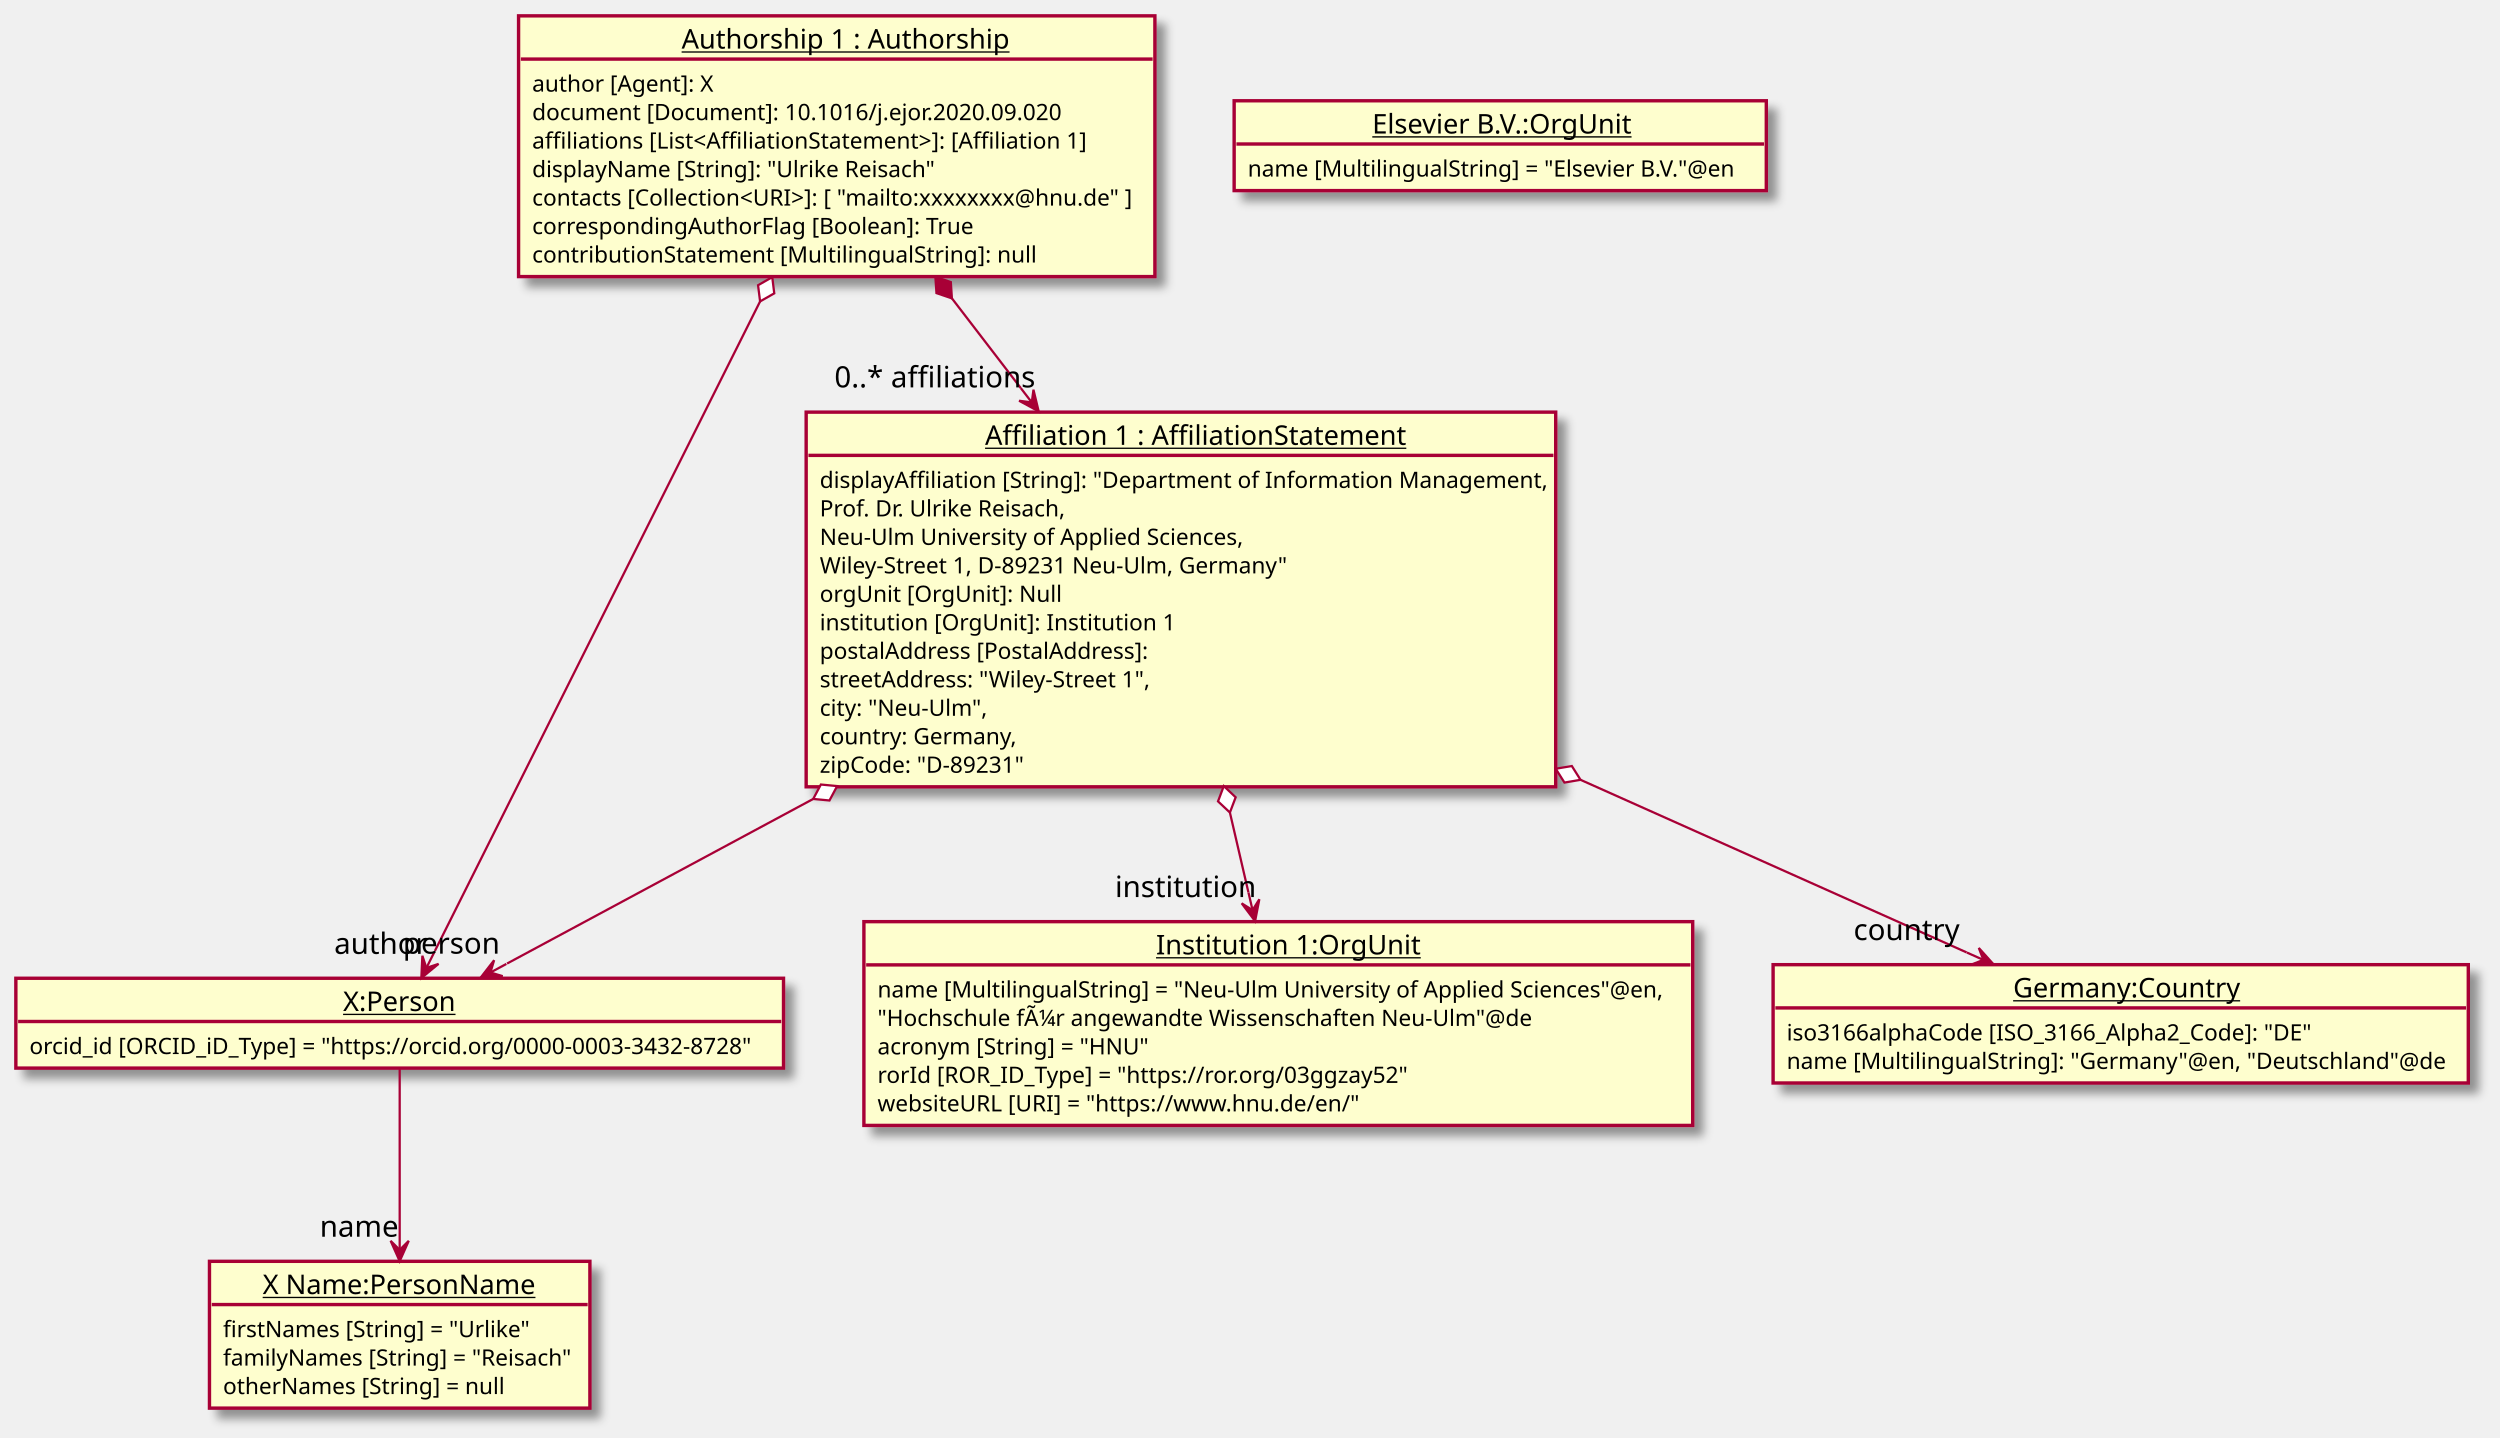
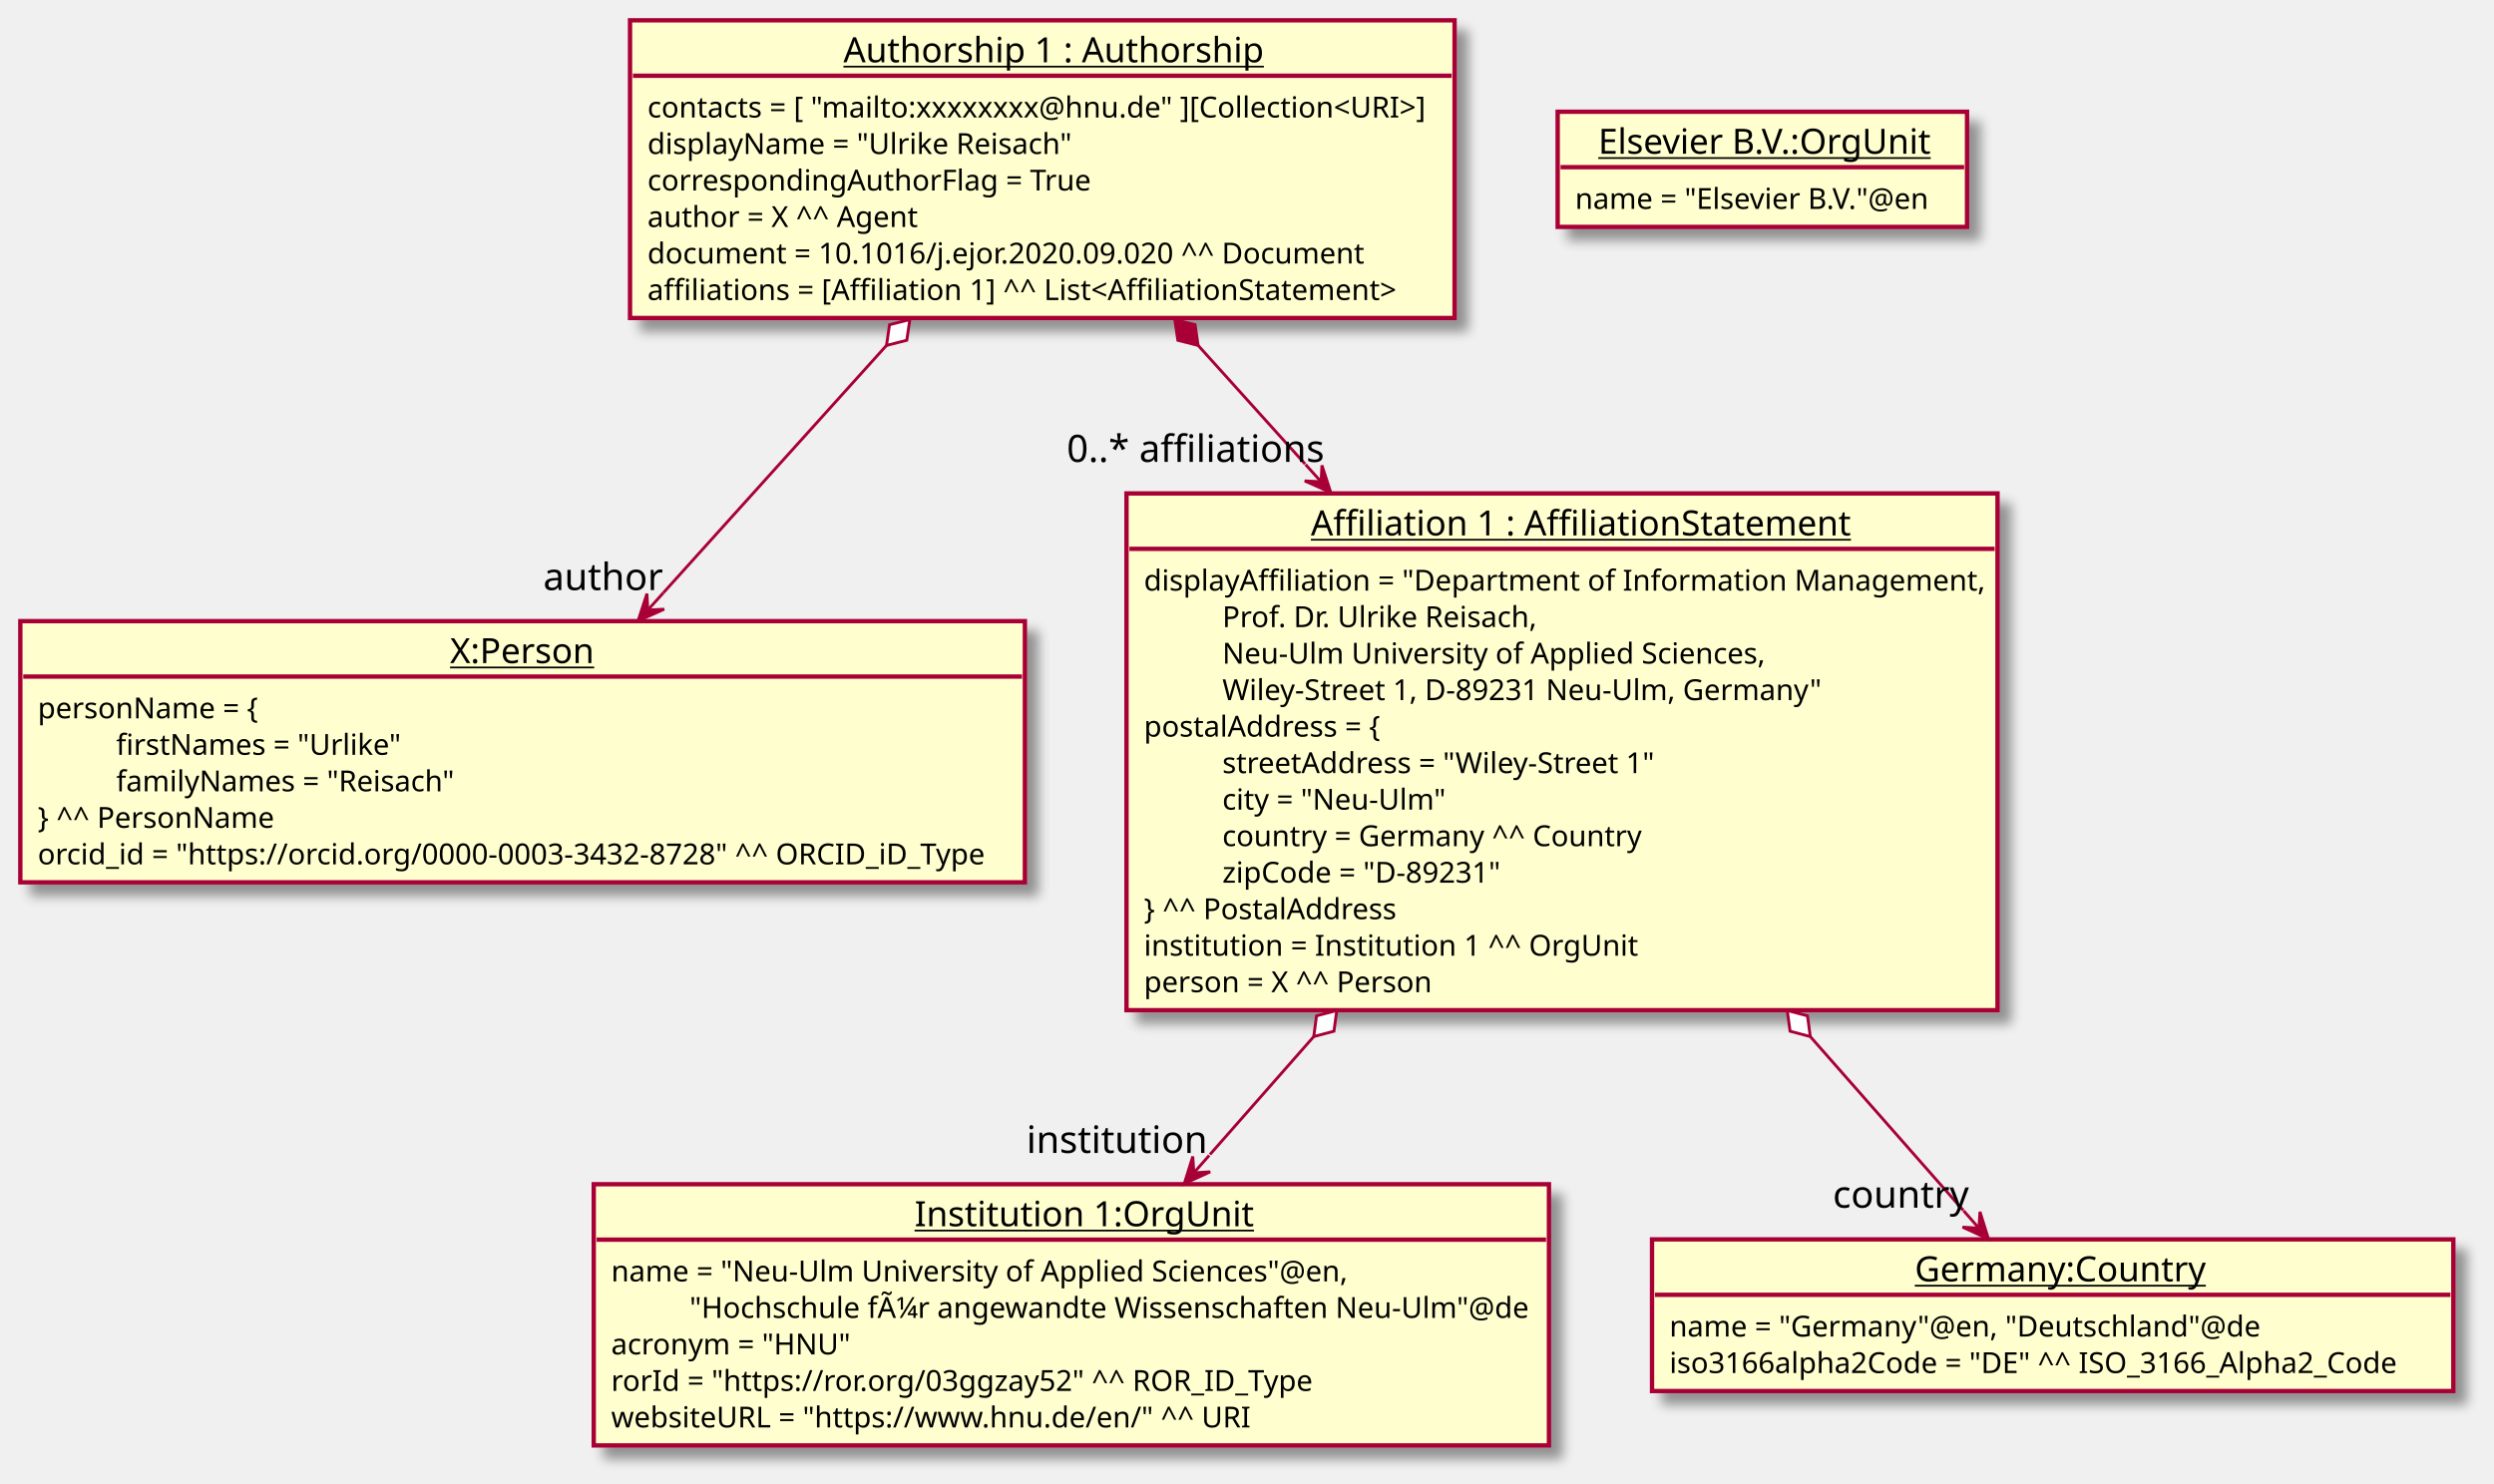
- <svg xmlns="http://www.w3.org/2000/svg" contentScriptType="application/ecmascript" contentStyleType="text/css" height="635px" preserveAspectRatio="none" style="width:1104px;height:635px;background:#FFFFFF;" version="1.1" viewBox="0 0 1104 635" width="1104px" zoomAndPan="magnify">
+ <svg xmlns="http://www.w3.org/2000/svg" contentScriptType="application/ecmascript" contentStyleType="text/css" height="511px" preserveAspectRatio="none" style="width:859px;height:511px;background:#FFFFFF;" version="1.1" viewBox="0 0 859 511" width="859px" zoomAndPan="magnify">
  <defs>
-     <filter height="300%" id="f10zd3r8n8tyim" width="300%" x="-1" y="-1">
+     <filter height="300%" id="f5yv22upbhza" width="300%" x="-1" y="-1">
      <feGaussianBlur result="blurOut" stdDeviation="2.0" />
      <feColorMatrix in="blurOut" result="blurOut2" type="matrix" values="0 0 0 0 0 0 0 0 0 0 0 0 0 0 0 0 0 0 .4 0" />
      <feOffset dx="4.0" dy="4.0" in="blurOut2" result="blurOut3" />
      <feBlend in="SourceGraphic" in2="blurOut3" mode="normal" />
    </filter>
  </defs>
  <g>
-     <rect fill="#FEFECE" filter="url(#f10zd3r8n8tyim)" height="39.672" style="stroke:#A80036;stroke-width:1.5;" width="339" x="7" y="432" />
-     <text fill="#000000" font-family="sans-serif" font-size="12" lengthAdjust="spacing" text-decoration="underline" textLength="50" x="151.5" y="446.457">X:Person</text>
-     <line style="stroke:#A80036;stroke-width:1.5;" x1="8" x2="345" y1="451.094" y2="451.094" />
-     <text fill="#000000" font-family="sans-serif" font-size="10" lengthAdjust="spacing" textLength="327" x="13" y="465.475">orcid_id [ORCID_iD_Type] = "https://orcid.org/0000-0003-3432-8728"</text>
-     <rect fill="#FEFECE" filter="url(#f10zd3r8n8tyim)" height="64.828" style="stroke:#A80036;stroke-width:1.5;" width="168" x="92.5" y="557" />
-     <text fill="#000000" font-family="sans-serif" font-size="12" lengthAdjust="spacing" text-decoration="underline" textLength="121" x="116" y="571.457">X Name:PersonName</text>
-     <line style="stroke:#A80036;stroke-width:1.5;" x1="93.5" x2="259.5" y1="576.094" y2="576.094" />
-     <text fill="#000000" font-family="sans-serif" font-size="10" lengthAdjust="spacing" textLength="131" x="98.5" y="590.475">firstNames [String] = "Urlike"</text>
-     <text fill="#000000" font-family="sans-serif" font-size="10" lengthAdjust="spacing" textLength="156" x="98.5" y="603.053">familyNames [String] = "Reisach"</text>
-     <text fill="#000000" font-family="sans-serif" font-size="10" lengthAdjust="spacing" textLength="123" x="98.5" y="615.631">otherNames [String] = null</text>
-     <rect fill="#FEFECE" filter="url(#f10zd3r8n8tyim)" height="89.984" style="stroke:#A80036;stroke-width:1.5;" width="366" x="381.5" y="407" />
-     <text fill="#000000" font-family="sans-serif" font-size="12" lengthAdjust="spacing" text-decoration="underline" textLength="108" x="510.5" y="421.457">Institution 1:OrgUnit</text>
-     <line style="stroke:#A80036;stroke-width:1.5;" x1="382.5" x2="746.5" y1="426.094" y2="426.094" />
-     <text fill="#000000" font-family="sans-serif" font-size="10" lengthAdjust="spacing" textLength="354" x="387.5" y="440.475">name [MultilingualString] = "Neu-Ulm University of Applied Sciences"@en,</text>
-     <text fill="#000000" font-family="sans-serif" font-size="10" lengthAdjust="spacing" textLength="290" x="387.5" y="453.053">"Hochschule fÃ¼r angewandte Wissenschaften Neu-Ulm"@de</text>
-     <text fill="#000000" font-family="sans-serif" font-size="10" lengthAdjust="spacing" textLength="119" x="387.5" y="465.631">acronym [String] = "HNU"</text>
-     <text fill="#000000" font-family="sans-serif" font-size="10" lengthAdjust="spacing" textLength="234" x="387.5" y="478.209">rorId [ROR_ID_Type] = "https://ror.org/03ggzay52"</text>
-     <text fill="#000000" font-family="sans-serif" font-size="10" lengthAdjust="spacing" textLength="207" x="387.5" y="490.787">websiteURL [URI] = "https://www.hnu.de/en/"</text>
-     <rect fill="#FEFECE" filter="url(#f10zd3r8n8tyim)" height="52.25" style="stroke:#A80036;stroke-width:1.5;" width="307" x="783" y="426" />
-     <text fill="#000000" font-family="sans-serif" font-size="12" lengthAdjust="spacing" text-decoration="underline" textLength="95" x="889" y="440.457">Germany:Country</text>
-     <line style="stroke:#A80036;stroke-width:1.5;" x1="784" x2="1089" y1="445.094" y2="445.094" />
-     <text fill="#000000" font-family="sans-serif" font-size="10" lengthAdjust="spacing" textLength="245" x="789" y="459.475">iso3166alphaCode [ISO_3166_Alpha2_Code]: "DE"</text>
-     <text fill="#000000" font-family="sans-serif" font-size="10" lengthAdjust="spacing" textLength="295" x="789" y="472.053">name [MultilingualString]: "Germany"@en, "Deutschland"@de</text>
-     <rect fill="#FEFECE" filter="url(#f10zd3r8n8tyim)" height="39.672" style="stroke:#A80036;stroke-width:1.5;" width="235" x="545" y="44.5" />
-     <text fill="#000000" font-family="sans-serif" font-size="12" lengthAdjust="spacing" text-decoration="underline" textLength="113" x="606" y="58.957">Elsevier B.V.:OrgUnit</text>
-     <line style="stroke:#A80036;stroke-width:1.5;" x1="546" x2="779" y1="63.594" y2="63.594" />
-     <text fill="#000000" font-family="sans-serif" font-size="10" lengthAdjust="spacing" textLength="223" x="551" y="77.975">name [MultilingualString] = "Elsevier B.V."@en</text>
-     <rect fill="#FEFECE" filter="url(#f10zd3r8n8tyim)" height="165.453" style="stroke:#A80036;stroke-width:1.5;" width="331" x="356" y="182" />
-     <text fill="#000000" font-family="sans-serif" font-size="12" lengthAdjust="spacing" text-decoration="underline" textLength="173" x="435" y="196.457">Affiliation 1 : AffiliationStatement</text>
-     <line style="stroke:#A80036;stroke-width:1.5;" x1="357" x2="686" y1="201.094" y2="201.094" />
-     <text fill="#000000" font-family="sans-serif" font-size="10" lengthAdjust="spacing" textLength="319" x="362" y="215.475">displayAffiliation [String]: "Department of Information Management,</text>
-     <text fill="#000000" font-family="sans-serif" font-size="10" lengthAdjust="spacing" textLength="111" x="362" y="228.053">Prof. Dr. Ulrike Reisach,</text>
-     <text fill="#000000" font-family="sans-serif" font-size="10" lengthAdjust="spacing" textLength="191" x="362" y="240.631">Neu-Ulm University of Applied Sciences,</text>
-     <text fill="#000000" font-family="sans-serif" font-size="10" lengthAdjust="spacing" textLength="209" x="362" y="253.209">Wiley-Street 1, D-89231 Neu-Ulm, Germany"</text>
-     <text fill="#000000" font-family="sans-serif" font-size="10" lengthAdjust="spacing" textLength="104" x="362" y="265.787">orgUnit [OrgUnit]: Null</text>
-     <text fill="#000000" font-family="sans-serif" font-size="10" lengthAdjust="spacing" textLength="152" x="362" y="278.365">institution [OrgUnit]: Institution 1</text>
-     <text fill="#000000" font-family="sans-serif" font-size="10" lengthAdjust="spacing" textLength="141" x="362" y="290.943">postalAddress [PostalAddress]:</text>
-     <text fill="#000000" font-family="sans-serif" font-size="10" lengthAdjust="spacing" textLength="144" x="362" y="303.522">streetAddress: "Wiley-Street 1",</text>
-     <text fill="#000000" font-family="sans-serif" font-size="10" lengthAdjust="spacing" textLength="75" x="362" y="316.1">city: "Neu-Ulm",</text>
-     <text fill="#000000" font-family="sans-serif" font-size="10" lengthAdjust="spacing" textLength="87" x="362" y="328.678">country: Germany,</text>
-     <text fill="#000000" font-family="sans-serif" font-size="10" lengthAdjust="spacing" textLength="93" x="362" y="341.256">zipCode: "D-89231"</text>
-     <rect fill="#FEFECE" filter="url(#f10zd3r8n8tyim)" height="115.141" style="stroke:#A80036;stroke-width:1.5;" width="281" x="229" y="7" />
-     <text fill="#000000" font-family="sans-serif" font-size="12" lengthAdjust="spacing" text-decoration="underline" textLength="137" x="301" y="21.457">Authorship 1 : Authorship</text>
-     <line style="stroke:#A80036;stroke-width:1.5;" x1="230" x2="509" y1="26.094" y2="26.094" />
-     <text fill="#000000" font-family="sans-serif" font-size="10" lengthAdjust="spacing" textLength="80" x="235" y="40.475">author [Agent]: X</text>
-     <text fill="#000000" font-family="sans-serif" font-size="10" lengthAdjust="spacing" textLength="241" x="235" y="53.053">document [Document]: 10.1016/j.ejor.2020.09.020</text>
-     <text fill="#000000" font-family="sans-serif" font-size="10" lengthAdjust="spacing" textLength="248" x="235" y="65.631">affiliations [List&lt;AffiliationStatement&gt;]: [Affiliation 1]</text>
-     <text fill="#000000" font-family="sans-serif" font-size="10" lengthAdjust="spacing" textLength="179" x="235" y="78.209">displayName [String]: "Ulrike Reisach"</text>
-     <text fill="#000000" font-family="sans-serif" font-size="10" lengthAdjust="spacing" textLength="269" x="235" y="90.787">contacts [Collection&lt;URI&gt;]: [ "mailto:xxxxxxxx@hnu.de" ]</text>
-     <text fill="#000000" font-family="sans-serif" font-size="10" lengthAdjust="spacing" textLength="196" x="235" y="103.365">correspondingAuthorFlag [Boolean]: True</text>
-     <text fill="#000000" font-family="sans-serif" font-size="10" lengthAdjust="spacing" textLength="224" x="235" y="115.943">contributionStatement [MultilingualString]: null</text>
-     <path codeLine="11" d="M176.5,472.13 C176.5,492.78 176.5,526.18 176.5,551.91 " fill="none" id="X-to-XName" style="stroke:#A80036;stroke-width:1.0;" />
-     <polygon fill="#A80036" points="176.5,556.95,180.5,547.95,176.5,551.95,172.5,547.95,176.5,556.95" style="stroke:#A80036;stroke-width:1.0;" />
-     <text fill="#000000" font-family="sans-serif" font-size="13" lengthAdjust="spacing" textLength="32" x="141.2" y="546.136">name</text>
-     <path codeLine="53" d="M335.653,133.113 C335.653,133.113 222.97,358.18 192.04,419.95 " fill="none" id="Aut1-X" style="stroke:#A80036;stroke-width:1.0;" />
-     <polygon fill="#A80036" points="186.06,431.9,193.669,425.647,188.3,427.43,186.517,422.062,186.06,431.9" style="stroke:#A80036;stroke-width:1.0;" />
-     <line style="stroke:#A80036;stroke-width:1.0;" x1="188.3" x2="191.88" y1="427.43" y2="420.28" />
-     <polygon fill="#FFFFFF" points="341.02,122.38,334.759,125.958,335.653,133.113,341.914,129.535,341.02,122.38" style="stroke:#A80036;stroke-width:1.0;" />
-     <text fill="#000000" font-family="sans-serif" font-size="13" lengthAdjust="spacing" textLength="36" x="147.581" y="421.241">author</text>
-     <path codeLine="54" d="M543.125,358.821 C543.125,358.821 548.8,383.29 551.3,394.06 " fill="none" id="Aff1-Ins1" style="stroke:#A80036;stroke-width:1.0;" />
-     <polygon fill="#A80036" points="554.25,406.78,556.121,397.11,553.124,401.908,548.326,398.912,554.25,406.78" style="stroke:#A80036;stroke-width:1.0;" />
-     <line style="stroke:#A80036;stroke-width:1.0;" x1="553.124" x2="551.315" y1="401.908" y2="394.115" />
-     <polygon fill="#FFFFFF" points="540.42,347.13,537.875,353.877,543.125,358.821,545.67,352.074,540.42,347.13" style="stroke:#A80036;stroke-width:1.0;" />
-     <text fill="#000000" font-family="sans-serif" font-size="13" lengthAdjust="spacing" textLength="56" x="492.393" y="396.154">institution</text>
-     <path codeLine="55" d="M359.11,352.811 C359.11,352.811 259,406.64 223.92,425.5 " fill="none" id="Aff1-X" style="stroke:#A80036;stroke-width:1.0;" />
-     <polygon fill="#A80036" points="212.17,431.82,221.991,431.078,216.573,429.451,218.2,424.033,212.17,431.82" style="stroke:#A80036;stroke-width:1.0;" />
-     <line style="stroke:#A80036;stroke-width:1.0;" x1="216.573" x2="223.615" y1="429.451" y2="425.665" />
-     <polygon fill="#FFFFFF" points="369.68,347.13,362.501,346.447,359.11,352.811,366.288,353.494,369.68,347.13" style="stroke:#A80036;stroke-width:1.0;" />
-     <text fill="#000000" font-family="sans-serif" font-size="13" lengthAdjust="spacing" textLength="39" x="177.92" y="421.137">person</text>
-     <path codeLine="56" d="M697.968,344.372 C697.968,344.372 822.33,399.97 868.48,420.6 " fill="none" id="Aff1-Ger" style="stroke:#A80036;stroke-width:1.0;" />
-     <polygon fill="#A80036" points="880.43,425.94,873.842,418.618,875.864,423.902,870.581,425.923,880.43,425.94" style="stroke:#A80036;stroke-width:1.0;" />
-     <line style="stroke:#A80036;stroke-width:1.0;" x1="875.864" x2="868.565" y1="423.902" y2="420.635" />
-     <polygon fill="#FFFFFF" points="687.01,339.48,690.858,345.579,697.968,344.372,694.12,338.274,687.01,339.48" style="stroke:#A80036;stroke-width:1.0;" />
-     <text fill="#000000" font-family="sans-serif" font-size="13" lengthAdjust="spacing" textLength="43" x="818.522" y="415.145">country</text>
-     <path codeLine="57" d="M420.365,131.76 C420.365,131.76 440.8,158.37 450.74,171.33 " fill="none" id="Aut1-Aff1" style="stroke:#A80036;stroke-width:1.0;" />
-     <polygon fill="#A80036" points="458.68,181.67,456.375,172.095,455.636,177.703,450.028,176.965,458.68,181.67" style="stroke:#A80036;stroke-width:1.0;" />
-     <line style="stroke:#A80036;stroke-width:1.0;" x1="455.636" x2="450.76" y1="177.703" y2="171.36" />
-     <polygon fill="#A80036" points="413.06,122.24,413.539,129.435,420.365,131.76,419.886,124.565,413.06,122.24" style="stroke:#A80036;stroke-width:1.0;" />
-     <text fill="#000000" font-family="sans-serif" font-size="13" lengthAdjust="spacing" textLength="81" x="368.478" y="171.071">0..* affiliations</text>
+     <rect fill="#FEFECE" filter="url(#f5yv22upbhza)" height="89.984" style="stroke:#A80036;stroke-width:1.5;" width="346" x="7" y="214" />
+     <text fill="#000000" font-family="sans-serif" font-size="12" lengthAdjust="spacing" text-decoration="underline" textLength="50" x="155" y="228.457">X:Person</text>
+     <line style="stroke:#A80036;stroke-width:1.5;" x1="8" x2="352" y1="233.094" y2="233.094" />
+     <text fill="#000000" font-family="sans-serif" font-size="10" lengthAdjust="spacing" textLength="74" x="13" y="247.475">personName = {</text>
+     <text fill="#000000" font-family="sans-serif" font-size="10" lengthAdjust="spacing" textLength="94" x="40" y="260.053">firstNames = "Urlike"</text>
+     <text fill="#000000" font-family="sans-serif" font-size="10" lengthAdjust="spacing" textLength="119" x="40" y="272.631">familyNames = "Reisach"</text>
+     <text fill="#000000" font-family="sans-serif" font-size="10" lengthAdjust="spacing" textLength="79" x="13" y="285.209">} ^^ PersonName</text>
+     <text fill="#000000" font-family="sans-serif" font-size="10" lengthAdjust="spacing" textLength="334" x="13" y="297.787">orcid_id = "https://orcid.org/0000-0003-3432-8728" ^^ ORCID_iD_Type</text>
+     <rect fill="#FEFECE" filter="url(#f5yv22upbhza)" height="89.984" style="stroke:#A80036;stroke-width:1.5;" width="329" x="204.5" y="408" />
+     <text fill="#000000" font-family="sans-serif" font-size="12" lengthAdjust="spacing" text-decoration="underline" textLength="108" x="315" y="422.457">Institution 1:OrgUnit</text>
+     <line style="stroke:#A80036;stroke-width:1.5;" x1="205.5" x2="532.5" y1="427.094" y2="427.094" />
+     <text fill="#000000" font-family="sans-serif" font-size="10" lengthAdjust="spacing" textLength="260" x="210.5" y="441.475">name = "Neu-Ulm University of Applied Sciences"@en,</text>
+     <text fill="#000000" font-family="sans-serif" font-size="10" lengthAdjust="spacing" textLength="290" x="237.5" y="454.053">"Hochschule fÃ¼r angewandte Wissenschaften Neu-Ulm"@de</text>
+     <text fill="#000000" font-family="sans-serif" font-size="10" lengthAdjust="spacing" textLength="82" x="210.5" y="466.631">acronym = "HNU"</text>
+     <text fill="#000000" font-family="sans-serif" font-size="10" lengthAdjust="spacing" textLength="241" x="210.5" y="479.209">rorId = "https://ror.org/03ggzay52" ^^ ROR_ID_Type</text>
+     <text fill="#000000" font-family="sans-serif" font-size="10" lengthAdjust="spacing" textLength="214" x="210.5" y="491.787">websiteURL = "https://www.hnu.de/en/" ^^ URI</text>
+     <rect fill="#FEFECE" filter="url(#f5yv22upbhza)" height="52.25" style="stroke:#A80036;stroke-width:1.5;" width="276" x="569" y="427" />
+     <text fill="#000000" font-family="sans-serif" font-size="12" lengthAdjust="spacing" text-decoration="underline" textLength="95" x="659.5" y="441.457">Germany:Country</text>
+     <line style="stroke:#A80036;stroke-width:1.5;" x1="570" x2="844" y1="446.094" y2="446.094" />
+     <text fill="#000000" font-family="sans-serif" font-size="10" lengthAdjust="spacing" textLength="207" x="575" y="460.475">name = "Germany"@en, "Deutschland"@de</text>
+     <text fill="#000000" font-family="sans-serif" font-size="10" lengthAdjust="spacing" textLength="264" x="575" y="473.053">iso3166alpha2Code = "DE" ^^ ISO_3166_Alpha2_Code</text>
+     <rect fill="#FEFECE" filter="url(#f5yv22upbhza)" height="39.672" style="stroke:#A80036;stroke-width:1.5;" width="141" x="536.5" y="38.5" />
+     <text fill="#000000" font-family="sans-serif" font-size="12" lengthAdjust="spacing" text-decoration="underline" textLength="113" x="550.5" y="52.957">Elsevier B.V.:OrgUnit</text>
+     <line style="stroke:#A80036;stroke-width:1.5;" x1="537.5" x2="676.5" y1="57.594" y2="57.594" />
+     <text fill="#000000" font-family="sans-serif" font-size="10" lengthAdjust="spacing" textLength="129" x="542.5" y="71.975">name = "Elsevier B.V."@en</text>
+     <rect fill="#FEFECE" filter="url(#f5yv22upbhza)" height="178.031" style="stroke:#A80036;stroke-width:1.5;" width="300" x="388" y="170" />
+     <text fill="#000000" font-family="sans-serif" font-size="12" lengthAdjust="spacing" text-decoration="underline" textLength="173" x="451.5" y="184.457">Affiliation 1 : AffiliationStatement</text>
+     <line style="stroke:#A80036;stroke-width:1.5;" x1="389" x2="687" y1="189.094" y2="189.094" />
+     <text fill="#000000" font-family="sans-serif" font-size="10" lengthAdjust="spacing" textLength="288" x="394" y="203.475">displayAffiliation = "Department of Information Management,</text>
+     <text fill="#000000" font-family="sans-serif" font-size="10" lengthAdjust="spacing" textLength="111" x="421" y="216.053">Prof. Dr. Ulrike Reisach,</text>
+     <text fill="#000000" font-family="sans-serif" font-size="10" lengthAdjust="spacing" textLength="191" x="421" y="228.631">Neu-Ulm University of Applied Sciences,</text>
+     <text fill="#000000" font-family="sans-serif" font-size="10" lengthAdjust="spacing" textLength="209" x="421" y="241.209">Wiley-Street 1, D-89231 Neu-Ulm, Germany"</text>
+     <text fill="#000000" font-family="sans-serif" font-size="10" lengthAdjust="spacing" textLength="79" x="394" y="253.787">postalAddress = {</text>
+     <text fill="#000000" font-family="sans-serif" font-size="10" lengthAdjust="spacing" textLength="147" x="421" y="266.365">streetAddress = "Wiley-Street 1"</text>
+     <text fill="#000000" font-family="sans-serif" font-size="10" lengthAdjust="spacing" textLength="78" x="421" y="278.943">city = "Neu-Ulm"</text>
+     <text fill="#000000" font-family="sans-serif" font-size="10" lengthAdjust="spacing" textLength="142" x="421" y="291.522">country = Germany ^^ Country</text>
+     <text fill="#000000" font-family="sans-serif" font-size="10" lengthAdjust="spacing" textLength="99" x="421" y="304.1">zipCode = "D-89231"</text>
+     <text fill="#000000" font-family="sans-serif" font-size="10" lengthAdjust="spacing" textLength="84" x="394" y="316.678">} ^^ PostalAddress</text>
+     <text fill="#000000" font-family="sans-serif" font-size="10" lengthAdjust="spacing" textLength="165" x="394" y="329.256">institution = Institution 1 ^^ OrgUnit</text>
+     <text fill="#000000" font-family="sans-serif" font-size="10" lengthAdjust="spacing" textLength="98" x="394" y="341.834">person = X ^^ Person</text>
+     <rect fill="#FEFECE" filter="url(#f5yv22upbhza)" height="102.562" style="stroke:#A80036;stroke-width:1.5;" width="284" x="217" y="7" />
+     <text fill="#000000" font-family="sans-serif" font-size="12" lengthAdjust="spacing" text-decoration="underline" textLength="137" x="290.5" y="21.457">Authorship 1 : Authorship</text>
+     <line style="stroke:#A80036;stroke-width:1.5;" x1="218" x2="500" y1="26.094" y2="26.094" />
+     <text fill="#000000" font-family="sans-serif" font-size="10" lengthAdjust="spacing" textLength="272" x="223" y="40.475">contacts = [ "mailto:xxxxxxxx@hnu.de" ][Collection&lt;URI&gt;]</text>
+     <text fill="#000000" font-family="sans-serif" font-size="10" lengthAdjust="spacing" textLength="148" x="223" y="53.053">displayName = "Ulrike Reisach"</text>
+     <text fill="#000000" font-family="sans-serif" font-size="10" lengthAdjust="spacing" textLength="153" x="223" y="65.631">correspondingAuthorFlag = True</text>
+     <text fill="#000000" font-family="sans-serif" font-size="10" lengthAdjust="spacing" textLength="93" x="223" y="78.209">author = X ^^ Agent</text>
+     <text fill="#000000" font-family="sans-serif" font-size="10" lengthAdjust="spacing" textLength="254" x="223" y="90.787">document = 10.1016/j.ejor.2020.09.020 ^^ Document</text>
+     <text fill="#000000" font-family="sans-serif" font-size="10" lengthAdjust="spacing" textLength="261" x="223" y="103.365">affiliations = [Affiliation 1] ^^ List&lt;AffiliationStatement&gt;</text>
+     <path codeLine="49" d="M305.331,119.009 C305.331,119.009 251.92,178.24 228.49,204.22 " fill="none" id="Aut1-X" style="stroke:#A80036;stroke-width:1.0;" />
+     <polygon fill="#A80036" points="219.77,213.9,228.766,209.891,223.117,210.185,222.822,204.536,219.77,213.9" style="stroke:#A80036;stroke-width:1.0;" />
+     <line style="stroke:#A80036;stroke-width:1.0;" x1="223.117" x2="228.47" y1="210.185" y2="204.245" />
+     <polygon fill="#FFFFFF" points="313.37,110.1,306.381,111.875,305.331,119.009,312.32,117.234,313.37,110.1" style="stroke:#A80036;stroke-width:1.0;" />
+     <text fill="#000000" font-family="sans-serif" font-size="13" lengthAdjust="spacing" textLength="36" x="187.103" y="203.292">author</text>
+     <path codeLine="50" d="M452.485,357.132 C452.485,357.132 427.63,385.4 416.75,397.75 " fill="none" id="Aff1-Ins1" style="stroke:#A80036;stroke-width:1.0;" />
+     <polygon fill="#A80036" points="407.88,407.83,416.832,403.723,411.186,404.079,410.83,398.433,407.88,407.83" style="stroke:#A80036;stroke-width:1.0;" />
+     <line style="stroke:#A80036;stroke-width:1.0;" x1="411.186" x2="416.475" y1="404.079" y2="398.07" />
+     <polygon fill="#FFFFFF" points="460.42,348.13,453.452,349.986,452.485,357.132,459.453,355.276,460.42,348.13" style="stroke:#A80036;stroke-width:1.0;" />
+     <text fill="#000000" font-family="sans-serif" font-size="13" lengthAdjust="spacing" textLength="56" x="353.546" y="397.212">institution</text>
+     <path codeLine="51" d="M623.515,357.132 C623.515,357.132 661.41,400.21 676.21,417.01 " fill="none" id="Aff1-Ger" style="stroke:#A80036;stroke-width:1.0;" />
+     <polygon fill="#A80036" points="684.9,426.89,681.957,417.491,681.597,423.136,675.952,422.776,684.9,426.89" style="stroke:#A80036;stroke-width:1.0;" />
+     <line style="stroke:#A80036;stroke-width:1.0;" x1="681.597" x2="676.315" y1="423.136" y2="417.135" />
+     <polygon fill="#FFFFFF" points="615.58,348.13,616.547,355.276,623.515,357.132,622.548,349.986,615.58,348.13" style="stroke:#A80036;stroke-width:1.0;" />
+     <text fill="#000000" font-family="sans-serif" font-size="13" lengthAdjust="spacing" textLength="43" x="631.273" y="416.083">country</text>
+     <path codeLine="52" d="M412.669,119.009 C412.669,119.009 437.28,146.31 449.49,159.85 " fill="none" id="Aut1-Aff1" style="stroke:#A80036;stroke-width:1.0;" />
+     <polygon fill="#A80036" points="458.37,169.69,455.318,160.326,455.023,165.975,449.374,165.681,458.37,169.69" style="stroke:#A80036;stroke-width:1.0;" />
+     <line style="stroke:#A80036;stroke-width:1.0;" x1="455.023" x2="449.66" y1="165.975" y2="160.035" />
+     <polygon fill="#A80036" points="404.63,110.1,405.68,117.234,412.669,119.009,411.619,111.875,404.63,110.1" style="stroke:#A80036;stroke-width:1.0;" />
+     <text fill="#000000" font-family="sans-serif" font-size="13" lengthAdjust="spacing" textLength="81" x="367.422" y="159.14">0..* affiliations</text>
  </g>
</svg>
